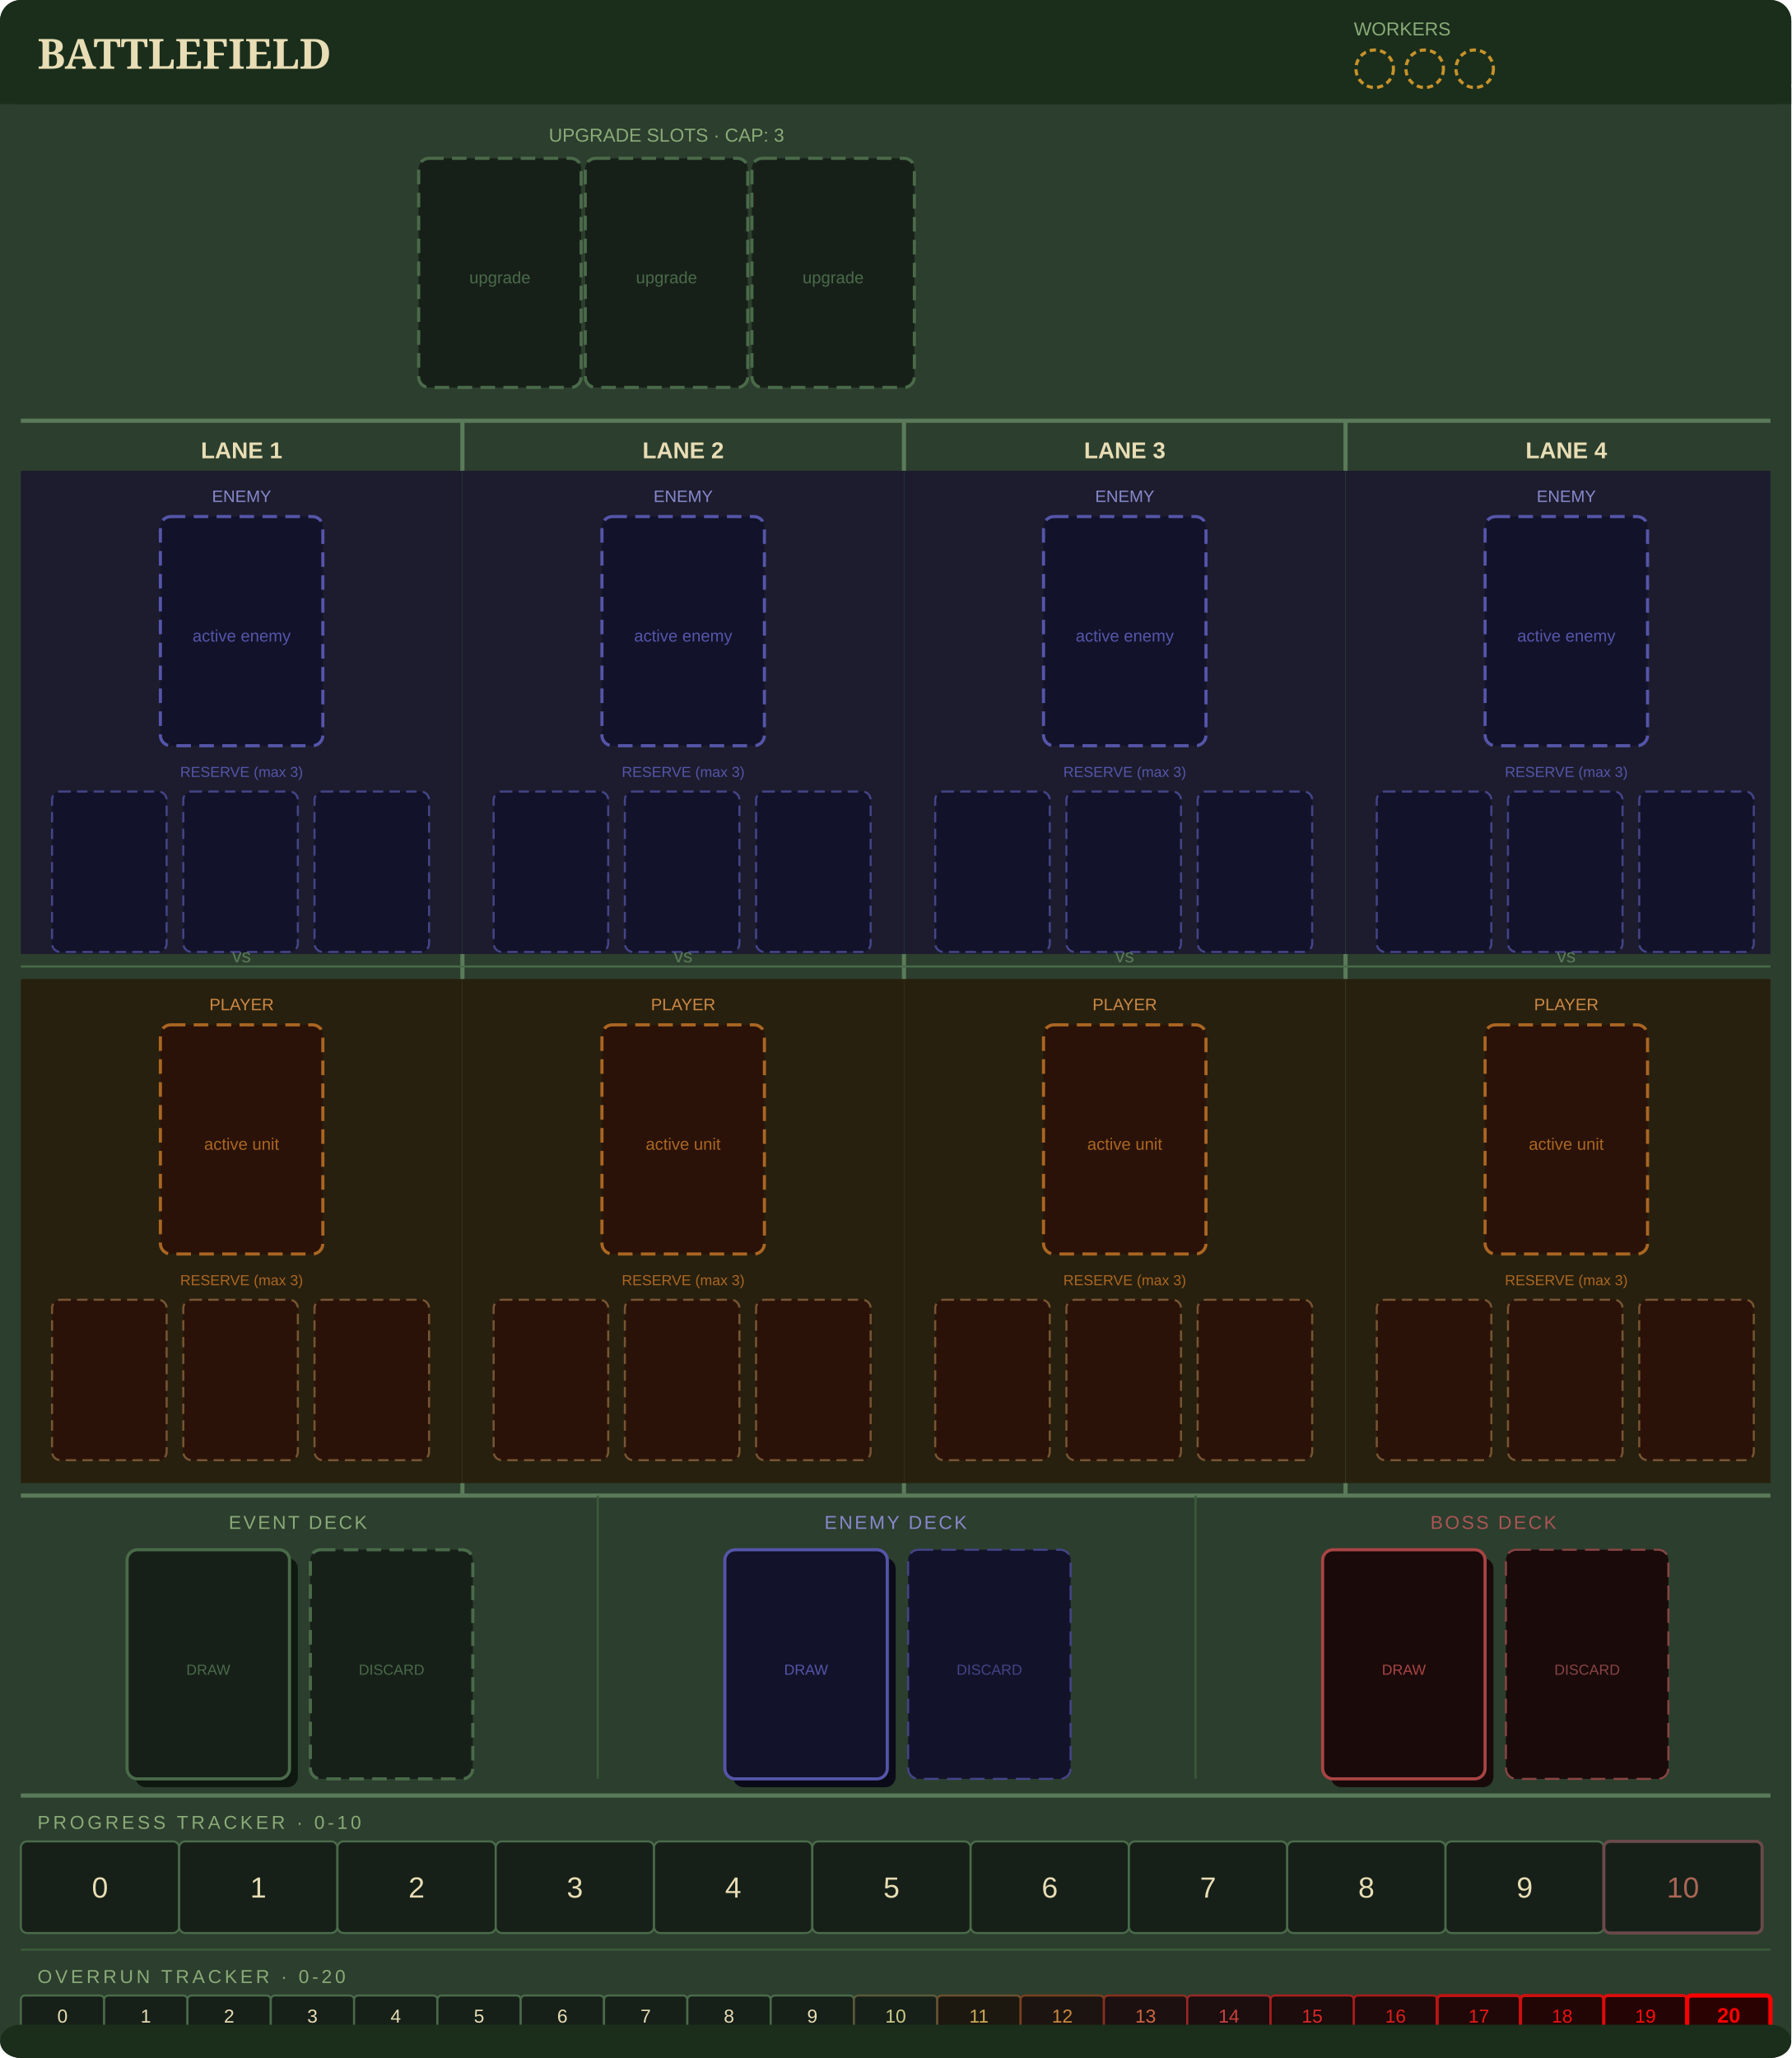
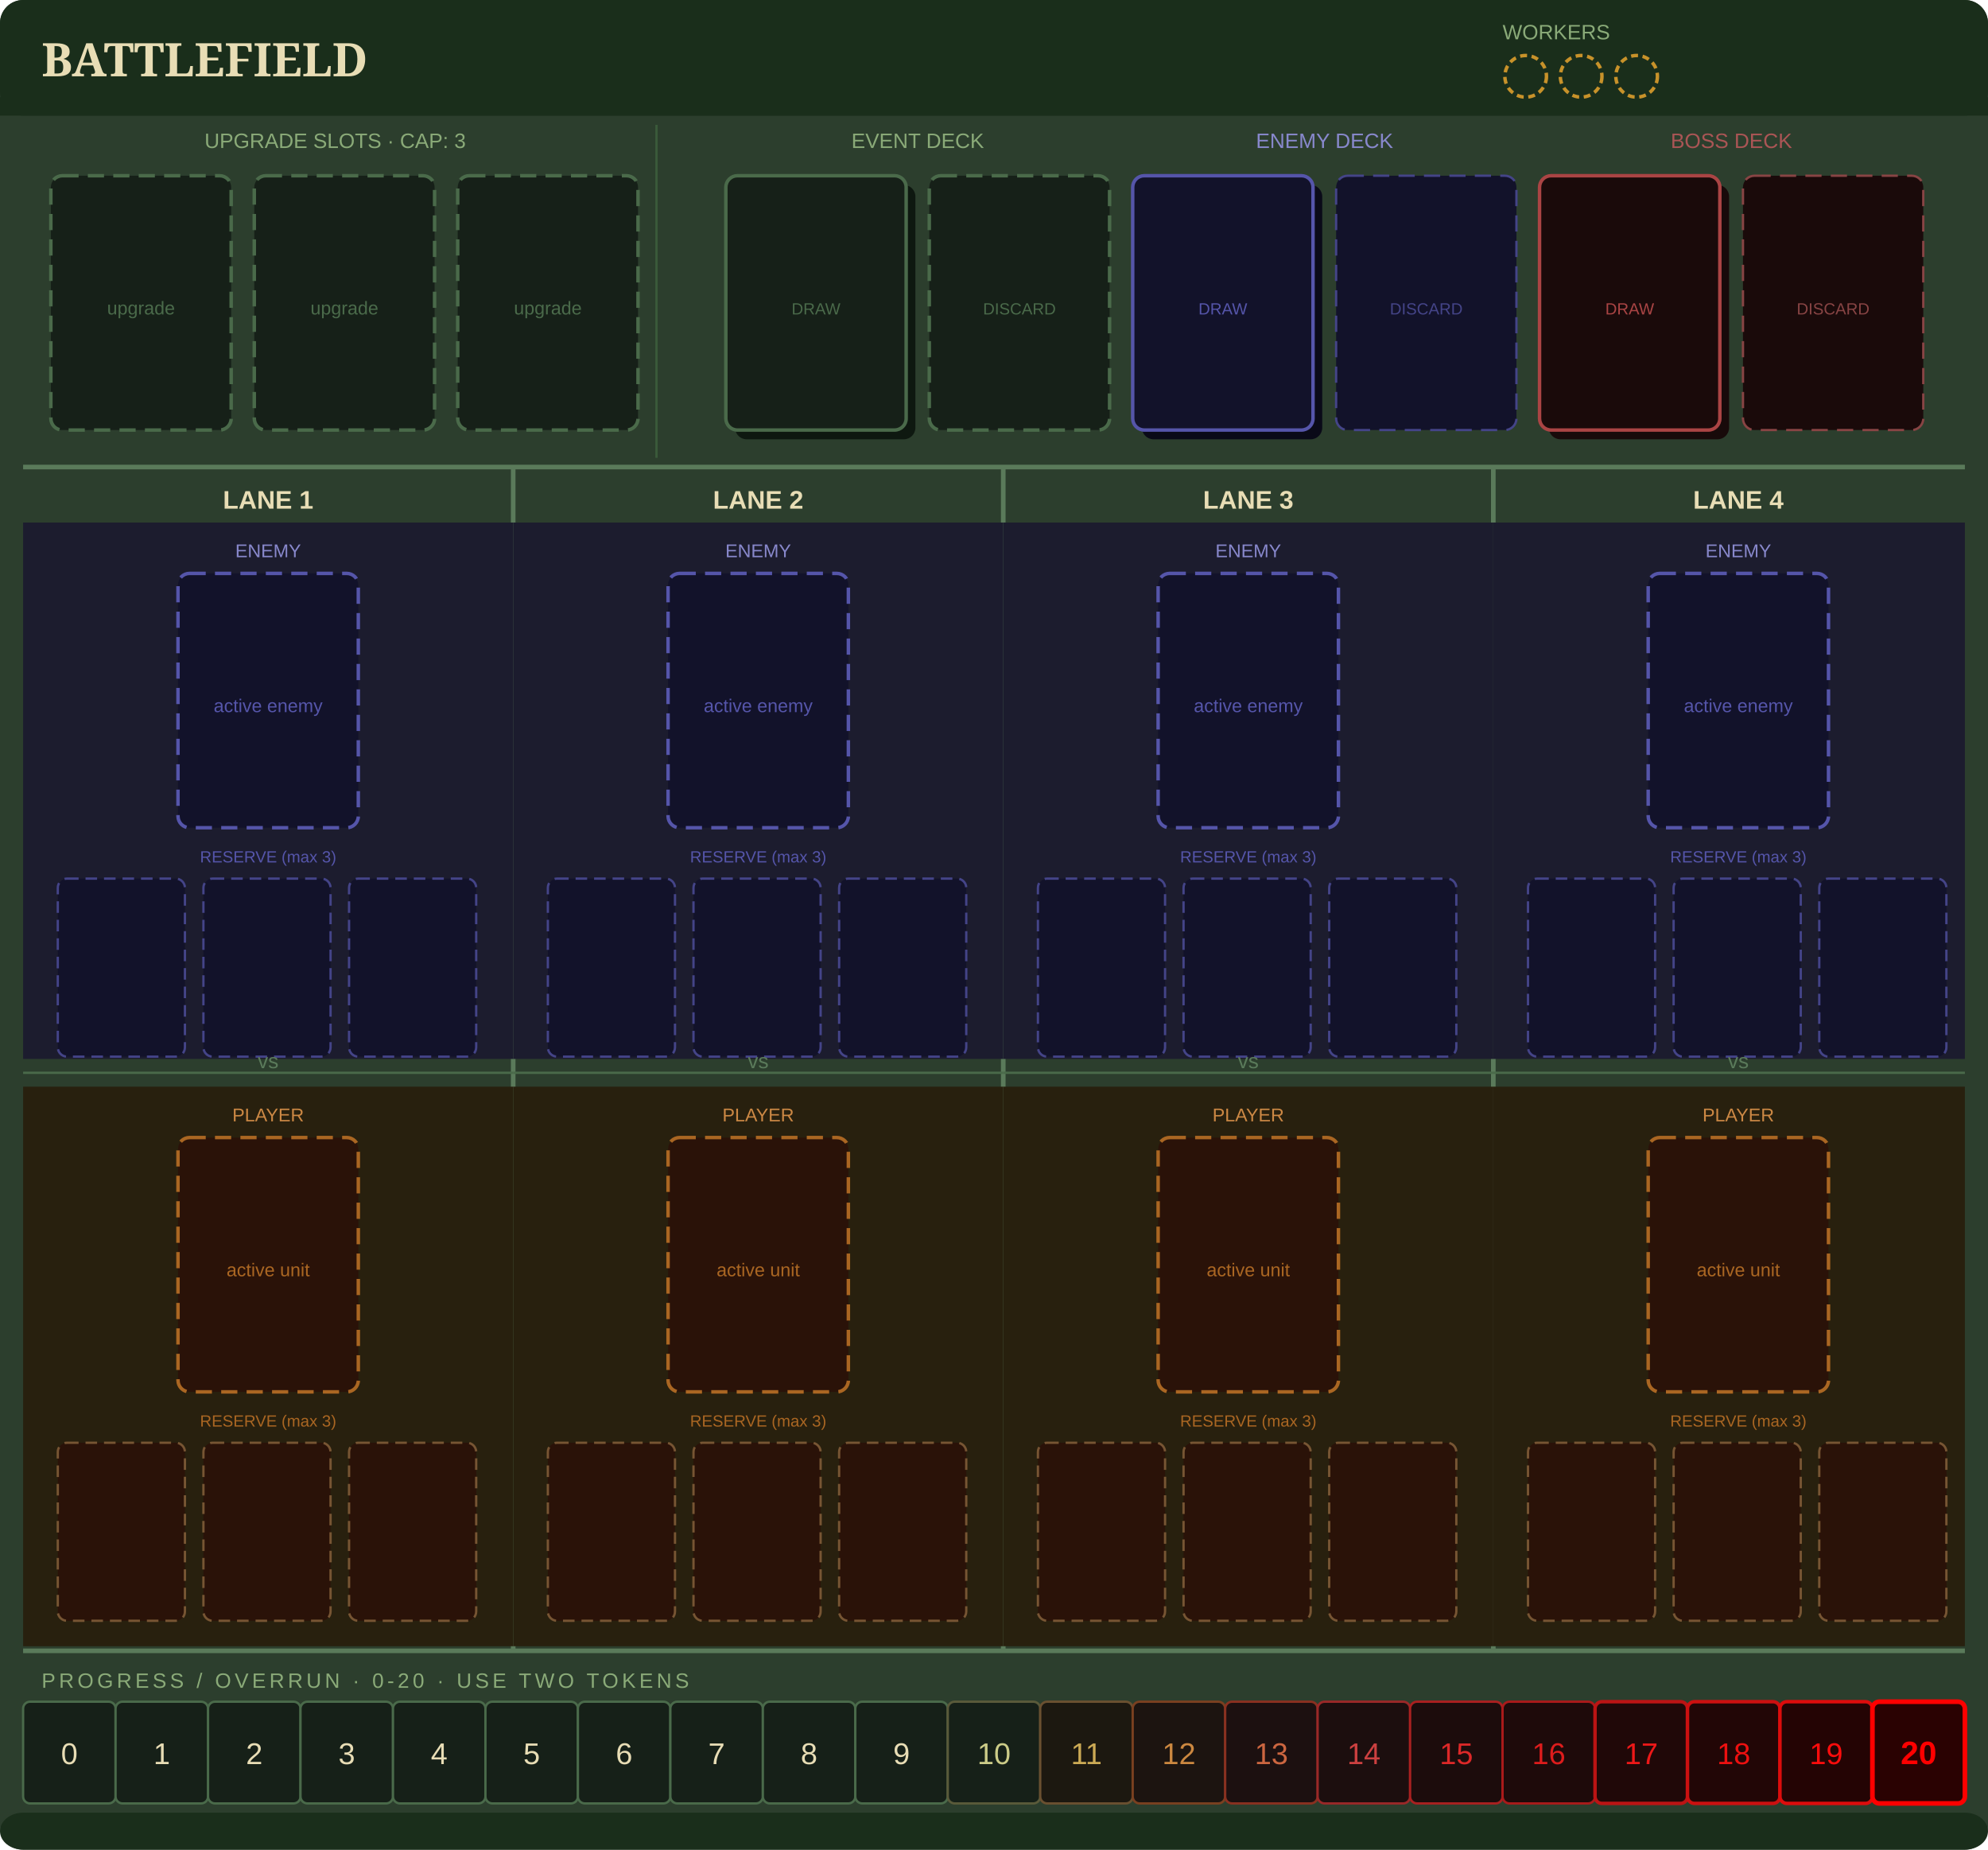
- <svg xmlns="http://www.w3.org/2000/svg" viewBox="0 0 860 988" width="860" height="988">
-   <rect width="860" height="988" rx="10" fill="#2C3E2D" />
+ <svg xmlns="http://www.w3.org/2000/svg" viewBox="0 0 860 800" width="860" height="800">
+   <rect width="860" height="800" rx="10" fill="#2C3E2D" />
  <rect x="0" y="0" width="860" height="50" rx="10" fill="#1A2E1B" />
  <rect x="0" y="42" width="860" height="8" fill="#1A2E1B" />
  <text x="18" y="33" font-family="Georgia,serif" font-size="20" font-weight="bold" fill="#E8DDB5">BATTLEFIELD</text>
  <text x="650" y="17" font-family="Arial,sans-serif" font-size="9" fill="#8AAA78">WORKERS</text>
  <circle cx="660" cy="33" r="9" fill="none" stroke="#C8922A" stroke-width="1.5" stroke-dasharray="3,2" />
  <circle cx="684" cy="33" r="9" fill="none" stroke="#C8922A" stroke-width="1.5" stroke-dasharray="3,2" />
  <circle cx="708" cy="33" r="9" fill="none" stroke="#C8922A" stroke-width="1.5" stroke-dasharray="3,2" />
-   <text x="320" y="68" font-family="Arial,sans-serif" font-size="9" fill="#8AAA78" text-anchor="middle">UPGRADE SLOTS  ·  CAP: 3</text>
-   <rect x="201" y="76" width="78" height="110" rx="5" fill="#162018" stroke="#4A6A4A" stroke-width="1.5" stroke-dasharray="7,4" />
-   <text x="240" y="136" font-family="Arial,sans-serif" font-size="8" fill="#4A6A4A" text-anchor="middle">upgrade</text>
-   <rect x="281" y="76" width="78" height="110" rx="5" fill="#162018" stroke="#4A6A4A" stroke-width="1.5" stroke-dasharray="7,4" />
-   <text x="320" y="136" font-family="Arial,sans-serif" font-size="8" fill="#4A6A4A" text-anchor="middle">upgrade</text>
-   <rect x="361" y="76" width="78" height="110" rx="5" fill="#162018" stroke="#4A6A4A" stroke-width="1.5" stroke-dasharray="7,4" />
-   <text x="400" y="136" font-family="Arial,sans-serif" font-size="8" fill="#4A6A4A" text-anchor="middle">upgrade</text>
+   <line x1="284" y1="54" x2="284" y2="198" stroke="#3A5A3A" stroke-width="1" />
+   <text x="145" y="64" font-family="Arial,sans-serif" font-size="9" fill="#8AAA78" text-anchor="middle">UPGRADE SLOTS  ·  CAP: 3</text>
+   <rect x="22" y="76" width="78" height="110" rx="5" fill="#162018" stroke="#4A6A4A" stroke-width="1.5" stroke-dasharray="7,4" />
+   <text x="61" y="136" font-family="Arial,sans-serif" font-size="8" fill="#4A6A4A" text-anchor="middle">upgrade</text>
+   <rect x="110" y="76" width="78" height="110" rx="5" fill="#162018" stroke="#4A6A4A" stroke-width="1.5" stroke-dasharray="7,4" />
+   <text x="149" y="136" font-family="Arial,sans-serif" font-size="8" fill="#4A6A4A" text-anchor="middle">upgrade</text>
+   <rect x="198" y="76" width="78" height="110" rx="5" fill="#162018" stroke="#4A6A4A" stroke-width="1.5" stroke-dasharray="7,4" />
+   <text x="237" y="136" font-family="Arial,sans-serif" font-size="8" fill="#4A6A4A" text-anchor="middle">upgrade</text>
+   <text x="397" y="64" font-family="Arial,sans-serif" font-size="9" fill="#8AAA78" text-anchor="middle">EVENT DECK</text>
+   <rect x="318" y="80" width="78" height="110" rx="5" fill="#0E1810" />
+   <rect x="314" y="76" width="78" height="110" rx="5" fill="#162018" stroke="#4A6A4A" stroke-width="1.5" />
+   <text x="353" y="136" font-family="Arial,sans-serif" font-size="7" fill="#4A6A4A" text-anchor="middle">DRAW</text>
+   <rect x="402" y="76" width="78" height="110" rx="5" fill="#162018" stroke="#4A6A4A" stroke-width="1.5" stroke-dasharray="7,4" />
+   <text x="441" y="136" font-family="Arial,sans-serif" font-size="7" fill="#4A6A4A" text-anchor="middle">DISCARD</text>
+   <text x="573" y="64" font-family="Arial,sans-serif" font-size="9" fill="#8888CC" text-anchor="middle">ENEMY DECK</text>
+   <rect x="494" y="80" width="78" height="110" rx="5" fill="#0A0A18" />
+   <rect x="490" y="76" width="78" height="110" rx="5" fill="#12122A" stroke="#5555AA" stroke-width="1.5" />
+   <text x="529" y="136" font-family="Arial,sans-serif" font-size="7" fill="#5555AA" text-anchor="middle">DRAW</text>
+   <rect x="578" y="76" width="78" height="110" rx="5" fill="#12122A" stroke="#444488" stroke-width="1" stroke-dasharray="7,4" />
+   <text x="617" y="136" font-family="Arial,sans-serif" font-size="7" fill="#444488" text-anchor="middle">DISCARD</text>
+   <text x="749" y="64" font-family="Arial,sans-serif" font-size="9" fill="#AA5555" text-anchor="middle">BOSS DECK</text>
+   <rect x="670" y="80" width="78" height="110" rx="5" fill="#180A0A" />
+   <rect x="666" y="76" width="78" height="110" rx="5" fill="#1A0A0A" stroke="#AA4444" stroke-width="1.5" />
+   <text x="705" y="136" font-family="Arial,sans-serif" font-size="7" fill="#AA4444" text-anchor="middle">DRAW</text>
+   <rect x="754" y="76" width="78" height="110" rx="5" fill="#1A0A0A" stroke="#884444" stroke-width="1" stroke-dasharray="7,4" />
+   <text x="793" y="136" font-family="Arial,sans-serif" font-size="7" fill="#884444" text-anchor="middle">DISCARD</text>
  <line x1="10" y1="202" x2="850" y2="202" stroke="#5A7A5A" stroke-width="2" />
-   <line x1="222" y1="202" x2="222" y2="718" stroke="#5A7A5A" stroke-width="2" />
-   <line x1="434" y1="202" x2="434" y2="718" stroke="#5A7A5A" stroke-width="2" />
-   <line x1="646" y1="202" x2="646" y2="718" stroke="#5A7A5A" stroke-width="2" />
+   <line x1="222" y1="202" x2="222" y2="714" stroke="#5A7A5A" stroke-width="2" />
+   <line x1="434" y1="202" x2="434" y2="714" stroke="#5A7A5A" stroke-width="2" />
+   <line x1="646" y1="202" x2="646" y2="714" stroke="#5A7A5A" stroke-width="2" />
  <text x="116" y="220" font-family="Arial,sans-serif" font-size="11" font-weight="bold" fill="#E8DDB5" text-anchor="middle">LANE 1</text>
  <text x="328" y="220" font-family="Arial,sans-serif" font-size="11" font-weight="bold" fill="#E8DDB5" text-anchor="middle">LANE 2</text>
  <text x="540" y="220" font-family="Arial,sans-serif" font-size="11" font-weight="bold" fill="#E8DDB5" text-anchor="middle">LANE 3</text>
  <text x="752" y="220" font-family="Arial,sans-serif" font-size="11" font-weight="bold" fill="#E8DDB5" text-anchor="middle">LANE 4</text>
  <rect x="10" y="226" width="212" height="232" rx="0" fill="#1C1C2E" />
  <rect x="222" y="226" width="212" height="232" rx="0" fill="#1C1C2E" />
  <rect x="434" y="226" width="212" height="232" rx="0" fill="#1C1C2E" />
  <rect x="646" y="226" width="204" height="232" rx="0" fill="#1C1C2E" />
  <text x="116" y="241" font-family="Arial,sans-serif" font-size="8" fill="#8888CC" text-anchor="middle">ENEMY</text>
  <text x="328" y="241" font-family="Arial,sans-serif" font-size="8" fill="#8888CC" text-anchor="middle">ENEMY</text>
  <text x="540" y="241" font-family="Arial,sans-serif" font-size="8" fill="#8888CC" text-anchor="middle">ENEMY</text>
  <text x="752" y="241" font-family="Arial,sans-serif" font-size="8" fill="#8888CC" text-anchor="middle">ENEMY</text>
  <rect x="77" y="248" width="78" height="110" rx="5" fill="#12122A" stroke="#5555AA" stroke-width="1.5" stroke-dasharray="7,4" />
  <text x="116" y="308" font-family="Arial,sans-serif" font-size="8" fill="#5555AA" text-anchor="middle">active enemy</text>
  <rect x="289" y="248" width="78" height="110" rx="5" fill="#12122A" stroke="#5555AA" stroke-width="1.5" stroke-dasharray="7,4" />
  <text x="328" y="308" font-family="Arial,sans-serif" font-size="8" fill="#5555AA" text-anchor="middle">active enemy</text>
  <rect x="501" y="248" width="78" height="110" rx="5" fill="#12122A" stroke="#5555AA" stroke-width="1.5" stroke-dasharray="7,4" />
  <text x="540" y="308" font-family="Arial,sans-serif" font-size="8" fill="#5555AA" text-anchor="middle">active enemy</text>
  <rect x="713" y="248" width="78" height="110" rx="5" fill="#12122A" stroke="#5555AA" stroke-width="1.5" stroke-dasharray="7,4" />
  <text x="752" y="308" font-family="Arial,sans-serif" font-size="8" fill="#5555AA" text-anchor="middle">active enemy</text>
  <text x="116" y="373" font-family="Arial,sans-serif" font-size="7" fill="#5555AA" text-anchor="middle">RESERVE (max 3)</text>
  <text x="328" y="373" font-family="Arial,sans-serif" font-size="7" fill="#5555AA" text-anchor="middle">RESERVE (max 3)</text>
  <text x="540" y="373" font-family="Arial,sans-serif" font-size="7" fill="#5555AA" text-anchor="middle">RESERVE (max 3)</text>
  <text x="752" y="373" font-family="Arial,sans-serif" font-size="7" fill="#5555AA" text-anchor="middle">RESERVE (max 3)</text>
  <rect x="25" y="380" width="55" height="77" rx="4" fill="#12122A" stroke="#444488" stroke-width="1" stroke-dasharray="5,3" />
  <rect x="88" y="380" width="55" height="77" rx="4" fill="#12122A" stroke="#444488" stroke-width="1" stroke-dasharray="5,3" />
  <rect x="151" y="380" width="55" height="77" rx="4" fill="#12122A" stroke="#444488" stroke-width="1" stroke-dasharray="5,3" />
  <rect x="237" y="380" width="55" height="77" rx="4" fill="#12122A" stroke="#444488" stroke-width="1" stroke-dasharray="5,3" />
  <rect x="300" y="380" width="55" height="77" rx="4" fill="#12122A" stroke="#444488" stroke-width="1" stroke-dasharray="5,3" />
  <rect x="363" y="380" width="55" height="77" rx="4" fill="#12122A" stroke="#444488" stroke-width="1" stroke-dasharray="5,3" />
  <rect x="449" y="380" width="55" height="77" rx="4" fill="#12122A" stroke="#444488" stroke-width="1" stroke-dasharray="5,3" />
  <rect x="512" y="380" width="55" height="77" rx="4" fill="#12122A" stroke="#444488" stroke-width="1" stroke-dasharray="5,3" />
  <rect x="575" y="380" width="55" height="77" rx="4" fill="#12122A" stroke="#444488" stroke-width="1" stroke-dasharray="5,3" />
  <rect x="661" y="380" width="55" height="77" rx="4" fill="#12122A" stroke="#444488" stroke-width="1" stroke-dasharray="5,3" />
  <rect x="724" y="380" width="55" height="77" rx="4" fill="#12122A" stroke="#444488" stroke-width="1" stroke-dasharray="5,3" />
  <rect x="787" y="380" width="55" height="77" rx="4" fill="#12122A" stroke="#444488" stroke-width="1" stroke-dasharray="5,3" />
  <line x1="10" y1="464" x2="222" y2="464" stroke="#4A6A4A" stroke-width="1" />
  <line x1="222" y1="464" x2="434" y2="464" stroke="#4A6A4A" stroke-width="1" />
  <line x1="434" y1="464" x2="646" y2="464" stroke="#4A6A4A" stroke-width="1" />
  <line x1="646" y1="464" x2="850" y2="464" stroke="#4A6A4A" stroke-width="1" />
  <text x="116" y="462" font-family="Arial,sans-serif" font-size="9" fill="#5A7A5A" text-anchor="middle">vs</text>
  <text x="328" y="462" font-family="Arial,sans-serif" font-size="9" fill="#5A7A5A" text-anchor="middle">vs</text>
  <text x="540" y="462" font-family="Arial,sans-serif" font-size="9" fill="#5A7A5A" text-anchor="middle">vs</text>
  <text x="752" y="462" font-family="Arial,sans-serif" font-size="9" fill="#5A7A5A" text-anchor="middle">vs</text>
  <rect x="10" y="470" width="212" height="242" rx="0" fill="#28200E" />
  <rect x="222" y="470" width="212" height="242" rx="0" fill="#28200E" />
  <rect x="434" y="470" width="212" height="242" rx="0" fill="#28200E" />
  <rect x="646" y="470" width="204" height="242" rx="0" fill="#28200E" />
  <text x="116" y="485" font-family="Arial,sans-serif" font-size="8" fill="#CC8844" text-anchor="middle">PLAYER</text>
  <text x="328" y="485" font-family="Arial,sans-serif" font-size="8" fill="#CC8844" text-anchor="middle">PLAYER</text>
  <text x="540" y="485" font-family="Arial,sans-serif" font-size="8" fill="#CC8844" text-anchor="middle">PLAYER</text>
  <text x="752" y="485" font-family="Arial,sans-serif" font-size="8" fill="#CC8844" text-anchor="middle">PLAYER</text>
  <rect x="77" y="492" width="78" height="110" rx="5" fill="#2A1208" stroke="#AA6622" stroke-width="1.5" stroke-dasharray="7,4" />
  <text x="116" y="552" font-family="Arial,sans-serif" font-size="8" fill="#AA6622" text-anchor="middle">active unit</text>
  <rect x="289" y="492" width="78" height="110" rx="5" fill="#2A1208" stroke="#AA6622" stroke-width="1.5" stroke-dasharray="7,4" />
  <text x="328" y="552" font-family="Arial,sans-serif" font-size="8" fill="#AA6622" text-anchor="middle">active unit</text>
  <rect x="501" y="492" width="78" height="110" rx="5" fill="#2A1208" stroke="#AA6622" stroke-width="1.5" stroke-dasharray="7,4" />
  <text x="540" y="552" font-family="Arial,sans-serif" font-size="8" fill="#AA6622" text-anchor="middle">active unit</text>
  <rect x="713" y="492" width="78" height="110" rx="5" fill="#2A1208" stroke="#AA6622" stroke-width="1.5" stroke-dasharray="7,4" />
  <text x="752" y="552" font-family="Arial,sans-serif" font-size="8" fill="#AA6622" text-anchor="middle">active unit</text>
  <text x="116" y="617" font-family="Arial,sans-serif" font-size="7" fill="#AA6622" text-anchor="middle">RESERVE (max 3)</text>
  <text x="328" y="617" font-family="Arial,sans-serif" font-size="7" fill="#AA6622" text-anchor="middle">RESERVE (max 3)</text>
  <text x="540" y="617" font-family="Arial,sans-serif" font-size="7" fill="#AA6622" text-anchor="middle">RESERVE (max 3)</text>
  <text x="752" y="617" font-family="Arial,sans-serif" font-size="7" fill="#AA6622" text-anchor="middle">RESERVE (max 3)</text>
  <rect x="25" y="624" width="55" height="77" rx="4" fill="#2A1208" stroke="#775533" stroke-width="1" stroke-dasharray="5,3" />
  <rect x="88" y="624" width="55" height="77" rx="4" fill="#2A1208" stroke="#775533" stroke-width="1" stroke-dasharray="5,3" />
  <rect x="151" y="624" width="55" height="77" rx="4" fill="#2A1208" stroke="#775533" stroke-width="1" stroke-dasharray="5,3" />
  <rect x="237" y="624" width="55" height="77" rx="4" fill="#2A1208" stroke="#775533" stroke-width="1" stroke-dasharray="5,3" />
  <rect x="300" y="624" width="55" height="77" rx="4" fill="#2A1208" stroke="#775533" stroke-width="1" stroke-dasharray="5,3" />
  <rect x="363" y="624" width="55" height="77" rx="4" fill="#2A1208" stroke="#775533" stroke-width="1" stroke-dasharray="5,3" />
  <rect x="449" y="624" width="55" height="77" rx="4" fill="#2A1208" stroke="#775533" stroke-width="1" stroke-dasharray="5,3" />
  <rect x="512" y="624" width="55" height="77" rx="4" fill="#2A1208" stroke="#775533" stroke-width="1" stroke-dasharray="5,3" />
  <rect x="575" y="624" width="55" height="77" rx="4" fill="#2A1208" stroke="#775533" stroke-width="1" stroke-dasharray="5,3" />
  <rect x="661" y="624" width="55" height="77" rx="4" fill="#2A1208" stroke="#775533" stroke-width="1" stroke-dasharray="5,3" />
  <rect x="724" y="624" width="55" height="77" rx="4" fill="#2A1208" stroke="#775533" stroke-width="1" stroke-dasharray="5,3" />
  <rect x="787" y="624" width="55" height="77" rx="4" fill="#2A1208" stroke="#775533" stroke-width="1" stroke-dasharray="5,3" />
-   <line x1="10" y1="718" x2="850" y2="718" stroke="#5A7A5A" stroke-width="2" />
-   <line x1="287" y1="718" x2="287" y2="854" stroke="#3A5A3A" stroke-width="1" />
-   <line x1="574" y1="718" x2="574" y2="854" stroke="#3A5A3A" stroke-width="1" />
-   <text x="143" y="734" font-family="Arial,sans-serif" font-size="9" fill="#8AAA78" text-anchor="middle" letter-spacing="1">EVENT DECK</text>
-   <rect x="65" y="748" width="78" height="110" rx="5" fill="#0E1810" />
-   <rect x="61" y="744" width="78" height="110" rx="5" fill="#162018" stroke="#4A6A4A" stroke-width="1.5" />
-   <text x="100" y="804" font-family="Arial,sans-serif" font-size="7" fill="#4A6A4A" text-anchor="middle">DRAW</text>
-   <rect x="149" y="744" width="78" height="110" rx="5" fill="#162018" stroke="#4A6A4A" stroke-width="1.5" stroke-dasharray="7,4" />
-   <text x="188" y="804" font-family="Arial,sans-serif" font-size="7" fill="#4A6A4A" text-anchor="middle">DISCARD</text>
-   <text x="430" y="734" font-family="Arial,sans-serif" font-size="9" fill="#8888CC" text-anchor="middle" letter-spacing="1">ENEMY DECK</text>
-   <rect x="352" y="748" width="78" height="110" rx="5" fill="#0A0A18" />
-   <rect x="348" y="744" width="78" height="110" rx="5" fill="#12122A" stroke="#5555AA" stroke-width="1.5" />
-   <text x="387" y="804" font-family="Arial,sans-serif" font-size="7" fill="#5555AA" text-anchor="middle">DRAW</text>
-   <rect x="436" y="744" width="78" height="110" rx="5" fill="#12122A" stroke="#444488" stroke-width="1" stroke-dasharray="7,4" />
-   <text x="475" y="804" font-family="Arial,sans-serif" font-size="7" fill="#444488" text-anchor="middle">DISCARD</text>
-   <text x="717" y="734" font-family="Arial,sans-serif" font-size="9" fill="#AA5555" text-anchor="middle" letter-spacing="1">BOSS DECK</text>
-   <rect x="639" y="748" width="78" height="110" rx="5" fill="#180A0A" />
-   <rect x="635" y="744" width="78" height="110" rx="5" fill="#1A0A0A" stroke="#AA4444" stroke-width="1.5" />
-   <text x="674" y="804" font-family="Arial,sans-serif" font-size="7" fill="#AA4444" text-anchor="middle">DRAW</text>
-   <rect x="723" y="744" width="78" height="110" rx="5" fill="#1A0A0A" stroke="#884444" stroke-width="1" stroke-dasharray="7,4" />
-   <text x="762" y="804" font-family="Arial,sans-serif" font-size="7" fill="#884444" text-anchor="middle">DISCARD</text>
-   <line x1="10" y1="862" x2="850" y2="862" stroke="#5A7A5A" stroke-width="2" />
-   <text x="18" y="878" font-family="Arial,sans-serif" font-size="9" fill="#8AAA78" letter-spacing="1.5">PROGRESS TRACKER  ·  0-10</text>
-   <rect x="10" y="884" width="76" height="44" rx="3" fill="#162018" stroke="#4A6A4A" stroke-width="1" />
-   <text x="48" y="911" font-family="Arial,sans-serif" font-size="14" fill="#E8DDB5" text-anchor="middle">0</text>
-   <rect x="86" y="884" width="76" height="44" rx="3" fill="#162018" stroke="#4A6A4A" stroke-width="1" />
-   <text x="124" y="911" font-family="Arial,sans-serif" font-size="14" fill="#E8DDB5" text-anchor="middle">1</text>
-   <rect x="162" y="884" width="76" height="44" rx="3" fill="#162018" stroke="#4A6A4A" stroke-width="1" />
-   <text x="200" y="911" font-family="Arial,sans-serif" font-size="14" fill="#E8DDB5" text-anchor="middle">2</text>
-   <rect x="238" y="884" width="76" height="44" rx="3" fill="#162018" stroke="#4A6A4A" stroke-width="1" />
-   <text x="276" y="911" font-family="Arial,sans-serif" font-size="14" fill="#E8DDB5" text-anchor="middle">3</text>
-   <rect x="314" y="884" width="76" height="44" rx="3" fill="#162018" stroke="#4A6A4A" stroke-width="1" />
-   <text x="352" y="911" font-family="Arial,sans-serif" font-size="14" fill="#E8DDB5" text-anchor="middle">4</text>
-   <rect x="390" y="884" width="76" height="44" rx="3" fill="#162018" stroke="#4A6A4A" stroke-width="1" />
-   <text x="428" y="911" font-family="Arial,sans-serif" font-size="14" fill="#E8DDB5" text-anchor="middle">5</text>
-   <rect x="466" y="884" width="76" height="44" rx="3" fill="#162018" stroke="#4A6A4A" stroke-width="1" />
-   <text x="504" y="911" font-family="Arial,sans-serif" font-size="14" fill="#E8DDB5" text-anchor="middle">6</text>
-   <rect x="542" y="884" width="76" height="44" rx="3" fill="#162018" stroke="#4A6A4A" stroke-width="1" />
-   <text x="580" y="911" font-family="Arial,sans-serif" font-size="14" fill="#E8DDB5" text-anchor="middle">7</text>
-   <rect x="618" y="884" width="76" height="44" rx="3" fill="#162018" stroke="#4A6A4A" stroke-width="1" />
-   <text x="656" y="911" font-family="Arial,sans-serif" font-size="14" fill="#E8DDB5" text-anchor="middle">8</text>
-   <rect x="694" y="884" width="76" height="44" rx="3" fill="#162018" stroke="#4A6A4A" stroke-width="1" />
-   <text x="732" y="911" font-family="Arial,sans-serif" font-size="14" fill="#E8DDB5" text-anchor="middle">9</text>
-   <rect x="770" y="884" width="76" height="44" rx="3" fill="#162018" stroke="#6A4A4A" stroke-width="1.5" />
-   <text x="808" y="911" font-family="Arial,sans-serif" font-size="14" fill="#AA6655" text-anchor="middle">10</text>
-   <line x1="10" y1="936" x2="850" y2="936" stroke="#3A5A3A" stroke-width="1" />
-   <text x="18" y="952" font-family="Arial,sans-serif" font-size="9" fill="#8AAA78" letter-spacing="1.5">OVERRUN TRACKER  ·  0-20</text>
-   <rect x="10" y="958" width="40" height="18" rx="2" fill="#162018" stroke="#4A6A4A" stroke-width="1" />
-   <text x="30" y="971" font-family="Arial,sans-serif" font-size="9" fill="#E8DDB5" text-anchor="middle">0</text>
-   <rect x="50" y="958" width="40" height="18" rx="2" fill="#162018" stroke="#4A6A4A" stroke-width="1" />
-   <text x="70" y="971" font-family="Arial,sans-serif" font-size="9" fill="#E8DDB5" text-anchor="middle">1</text>
-   <rect x="90" y="958" width="40" height="18" rx="2" fill="#162018" stroke="#4A6A4A" stroke-width="1" />
-   <text x="110" y="971" font-family="Arial,sans-serif" font-size="9" fill="#E8DDB5" text-anchor="middle">2</text>
-   <rect x="130" y="958" width="40" height="18" rx="2" fill="#162018" stroke="#4A6A4A" stroke-width="1" />
-   <text x="150" y="971" font-family="Arial,sans-serif" font-size="9" fill="#E8DDB5" text-anchor="middle">3</text>
-   <rect x="170" y="958" width="40" height="18" rx="2" fill="#162018" stroke="#4A6A4A" stroke-width="1" />
-   <text x="190" y="971" font-family="Arial,sans-serif" font-size="9" fill="#E8DDB5" text-anchor="middle">4</text>
-   <rect x="210" y="958" width="40" height="18" rx="2" fill="#162018" stroke="#4A6A4A" stroke-width="1" />
-   <text x="230" y="971" font-family="Arial,sans-serif" font-size="9" fill="#E8DDB5" text-anchor="middle">5</text>
-   <rect x="250" y="958" width="40" height="18" rx="2" fill="#162018" stroke="#4A6A4A" stroke-width="1" />
-   <text x="270" y="971" font-family="Arial,sans-serif" font-size="9" fill="#E8DDB5" text-anchor="middle">6</text>
-   <rect x="290" y="958" width="40" height="18" rx="2" fill="#162018" stroke="#4A6A4A" stroke-width="1" />
-   <text x="310" y="971" font-family="Arial,sans-serif" font-size="9" fill="#E8DDB5" text-anchor="middle">7</text>
-   <rect x="330" y="958" width="40" height="18" rx="2" fill="#162018" stroke="#4A6A4A" stroke-width="1" />
-   <text x="350" y="971" font-family="Arial,sans-serif" font-size="9" fill="#E8DDB5" text-anchor="middle">8</text>
-   <rect x="370" y="958" width="40" height="18" rx="2" fill="#162018" stroke="#4A6A4A" stroke-width="1" />
-   <text x="390" y="971" font-family="Arial,sans-serif" font-size="9" fill="#E8DDB5" text-anchor="middle">9</text>
-   <rect x="410" y="958" width="40" height="18" rx="2" fill="#162018" stroke="#5A5A3A" stroke-width="1" />
-   <text x="430" y="971" font-family="Arial,sans-serif" font-size="9" fill="#CCCC88" text-anchor="middle">10</text>
-   <rect x="450" y="958" width="40" height="18" rx="2" fill="#1C1810" stroke="#6A5030" stroke-width="1" />
-   <text x="470" y="971" font-family="Arial,sans-serif" font-size="9" fill="#CCAA55" text-anchor="middle">11</text>
-   <rect x="490" y="958" width="40" height="18" rx="2" fill="#1C1410" stroke="#7A4020" stroke-width="1" />
-   <text x="510" y="971" font-family="Arial,sans-serif" font-size="9" fill="#CC8840" text-anchor="middle">12</text>
-   <rect x="530" y="958" width="40" height="18" rx="2" fill="#1C1010" stroke="#8A3020" stroke-width="1" />
-   <text x="550" y="971" font-family="Arial,sans-serif" font-size="9" fill="#CC6640" text-anchor="middle">13</text>
-   <rect x="570" y="958" width="40" height="18" rx="2" fill="#1C0E0E" stroke="#9A2828" stroke-width="1" />
-   <text x="590" y="971" font-family="Arial,sans-serif" font-size="9" fill="#CC4040" text-anchor="middle">14</text>
-   <rect x="610" y="958" width="40" height="18" rx="2" fill="#1C0C0C" stroke="#AA2020" stroke-width="1" />
-   <text x="630" y="971" font-family="Arial,sans-serif" font-size="9" fill="#DD2828" text-anchor="middle">15</text>
-   <rect x="650" y="958" width="40" height="18" rx="2" fill="#1E0A0A" stroke="#AA1A1A" stroke-width="1" />
-   <text x="670" y="971" font-family="Arial,sans-serif" font-size="9" fill="#DD1C1C" text-anchor="middle">16</text>
-   <rect x="690" y="958" width="40" height="18" rx="2" fill="#200808" stroke="#BB1414" stroke-width="1.5" />
-   <text x="710" y="971" font-family="Arial,sans-serif" font-size="9" fill="#EE1818" text-anchor="middle">17</text>
-   <rect x="730" y="958" width="40" height="18" rx="2" fill="#220606" stroke="#CC1010" stroke-width="1.5" />
-   <text x="750" y="971" font-family="Arial,sans-serif" font-size="9" fill="#EE1010" text-anchor="middle">18</text>
-   <rect x="770" y="958" width="40" height="18" rx="2" fill="#240404" stroke="#DD0C0C" stroke-width="1.5" />
-   <text x="790" y="971" font-family="Arial,sans-serif" font-size="9" fill="#FF0C0C" text-anchor="middle">19</text>
-   <rect x="810" y="958" width="40" height="18" rx="2" fill="#2A0202" stroke="#FF0000" stroke-width="2" />
-   <text x="830" y="971" font-family="Arial,sans-serif" font-size="10" font-weight="bold" fill="#FF0000" text-anchor="middle">20</text>
-   <rect x="0" y="972" width="860" height="16" rx="10" fill="#1A2E1B" />
+   <line x1="10" y1="714" x2="850" y2="714" stroke="#5A7A5A" stroke-width="2" />
+   <text x="18" y="730" font-family="Arial,sans-serif" font-size="9" fill="#8AAA78" letter-spacing="1.5">PROGRESS / OVERRUN  ·  0-20  ·  USE TWO TOKENS</text>
+   <rect x="10" y="736" width="40" height="44" rx="3" fill="#162018" stroke="#4A6A4A" stroke-width="1" />
+   <text x="30" y="763" font-family="Arial,sans-serif" font-size="13" fill="#E8DDB5" text-anchor="middle">0</text>
+   <rect x="50" y="736" width="40" height="44" rx="3" fill="#162018" stroke="#4A6A4A" stroke-width="1" />
+   <text x="70" y="763" font-family="Arial,sans-serif" font-size="13" fill="#E8DDB5" text-anchor="middle">1</text>
+   <rect x="90" y="736" width="40" height="44" rx="3" fill="#162018" stroke="#4A6A4A" stroke-width="1" />
+   <text x="110" y="763" font-family="Arial,sans-serif" font-size="13" fill="#E8DDB5" text-anchor="middle">2</text>
+   <rect x="130" y="736" width="40" height="44" rx="3" fill="#162018" stroke="#4A6A4A" stroke-width="1" />
+   <text x="150" y="763" font-family="Arial,sans-serif" font-size="13" fill="#E8DDB5" text-anchor="middle">3</text>
+   <rect x="170" y="736" width="40" height="44" rx="3" fill="#162018" stroke="#4A6A4A" stroke-width="1" />
+   <text x="190" y="763" font-family="Arial,sans-serif" font-size="13" fill="#E8DDB5" text-anchor="middle">4</text>
+   <rect x="210" y="736" width="40" height="44" rx="3" fill="#162018" stroke="#4A6A4A" stroke-width="1" />
+   <text x="230" y="763" font-family="Arial,sans-serif" font-size="13" fill="#E8DDB5" text-anchor="middle">5</text>
+   <rect x="250" y="736" width="40" height="44" rx="3" fill="#162018" stroke="#4A6A4A" stroke-width="1" />
+   <text x="270" y="763" font-family="Arial,sans-serif" font-size="13" fill="#E8DDB5" text-anchor="middle">6</text>
+   <rect x="290" y="736" width="40" height="44" rx="3" fill="#162018" stroke="#4A6A4A" stroke-width="1" />
+   <text x="310" y="763" font-family="Arial,sans-serif" font-size="13" fill="#E8DDB5" text-anchor="middle">7</text>
+   <rect x="330" y="736" width="40" height="44" rx="3" fill="#162018" stroke="#4A6A4A" stroke-width="1" />
+   <text x="350" y="763" font-family="Arial,sans-serif" font-size="13" fill="#E8DDB5" text-anchor="middle">8</text>
+   <rect x="370" y="736" width="40" height="44" rx="3" fill="#162018" stroke="#4A6A4A" stroke-width="1" />
+   <text x="390" y="763" font-family="Arial,sans-serif" font-size="13" fill="#E8DDB5" text-anchor="middle">9</text>
+   <rect x="410" y="736" width="40" height="44" rx="3" fill="#162018" stroke="#5A5A3A" stroke-width="1" />
+   <text x="430" y="763" font-family="Arial,sans-serif" font-size="13" fill="#CCCC88" text-anchor="middle">10</text>
+   <rect x="450" y="736" width="40" height="44" rx="3" fill="#1C1810" stroke="#6A5030" stroke-width="1" />
+   <text x="470" y="763" font-family="Arial,sans-serif" font-size="13" fill="#CCAA55" text-anchor="middle">11</text>
+   <rect x="490" y="736" width="40" height="44" rx="3" fill="#1C1410" stroke="#7A4020" stroke-width="1" />
+   <text x="510" y="763" font-family="Arial,sans-serif" font-size="13" fill="#CC8840" text-anchor="middle">12</text>
+   <rect x="530" y="736" width="40" height="44" rx="3" fill="#1C1010" stroke="#8A3020" stroke-width="1" />
+   <text x="550" y="763" font-family="Arial,sans-serif" font-size="13" fill="#CC6640" text-anchor="middle">13</text>
+   <rect x="570" y="736" width="40" height="44" rx="3" fill="#1C0E0E" stroke="#9A2828" stroke-width="1" />
+   <text x="590" y="763" font-family="Arial,sans-serif" font-size="13" fill="#CC4040" text-anchor="middle">14</text>
+   <rect x="610" y="736" width="40" height="44" rx="3" fill="#1C0C0C" stroke="#AA2020" stroke-width="1" />
+   <text x="630" y="763" font-family="Arial,sans-serif" font-size="13" fill="#DD2828" text-anchor="middle">15</text>
+   <rect x="650" y="736" width="40" height="44" rx="3" fill="#1E0A0A" stroke="#AA1A1A" stroke-width="1" />
+   <text x="670" y="763" font-family="Arial,sans-serif" font-size="13" fill="#DD1C1C" text-anchor="middle">16</text>
+   <rect x="690" y="736" width="40" height="44" rx="3" fill="#200808" stroke="#BB1414" stroke-width="1.5" />
+   <text x="710" y="763" font-family="Arial,sans-serif" font-size="13" fill="#EE1818" text-anchor="middle">17</text>
+   <rect x="730" y="736" width="40" height="44" rx="3" fill="#220606" stroke="#CC1010" stroke-width="1.5" />
+   <text x="750" y="763" font-family="Arial,sans-serif" font-size="13" fill="#EE1010" text-anchor="middle">18</text>
+   <rect x="770" y="736" width="40" height="44" rx="3" fill="#240404" stroke="#DD0C0C" stroke-width="1.5" />
+   <text x="790" y="763" font-family="Arial,sans-serif" font-size="13" fill="#FF0C0C" text-anchor="middle">19</text>
+   <rect x="810" y="736" width="40" height="44" rx="3" fill="#2A0202" stroke="#FF0000" stroke-width="2" />
+   <text x="830" y="763" font-family="Arial,sans-serif" font-size="14" font-weight="bold" fill="#FF0000" text-anchor="middle">20</text>
+   <rect x="0" y="784" width="860" height="16" rx="10" fill="#1A2E1B" />
</svg>
